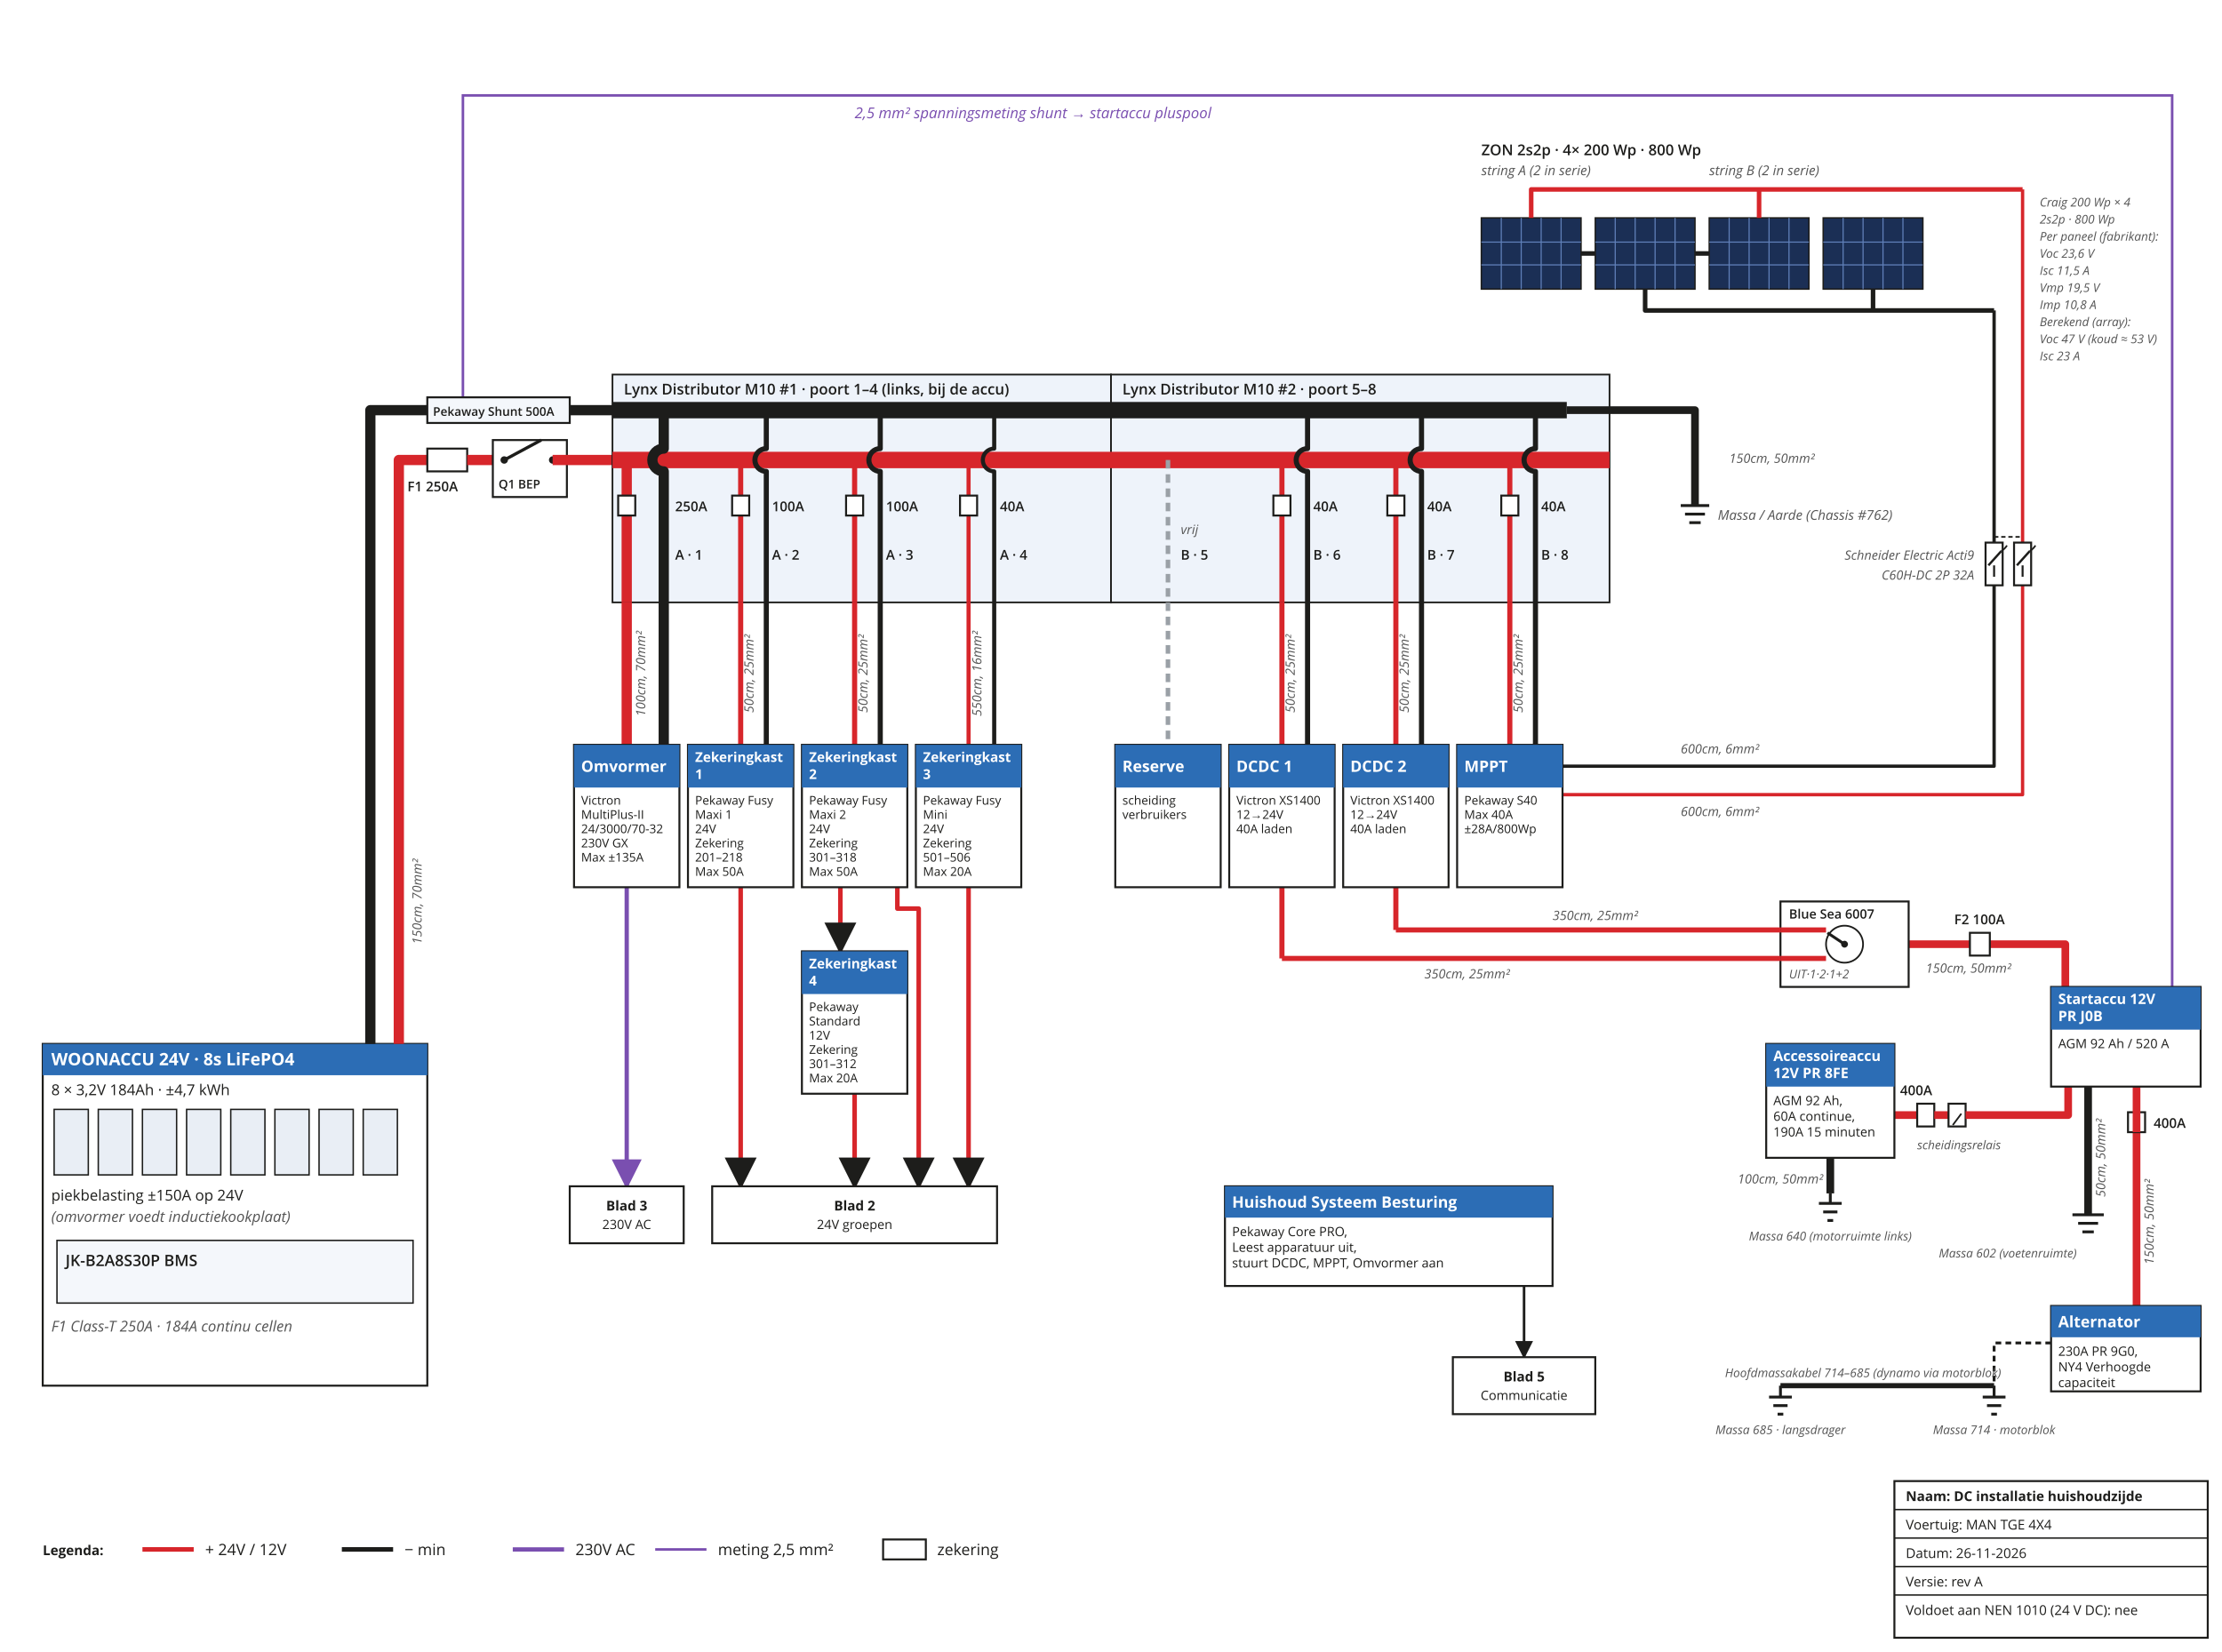
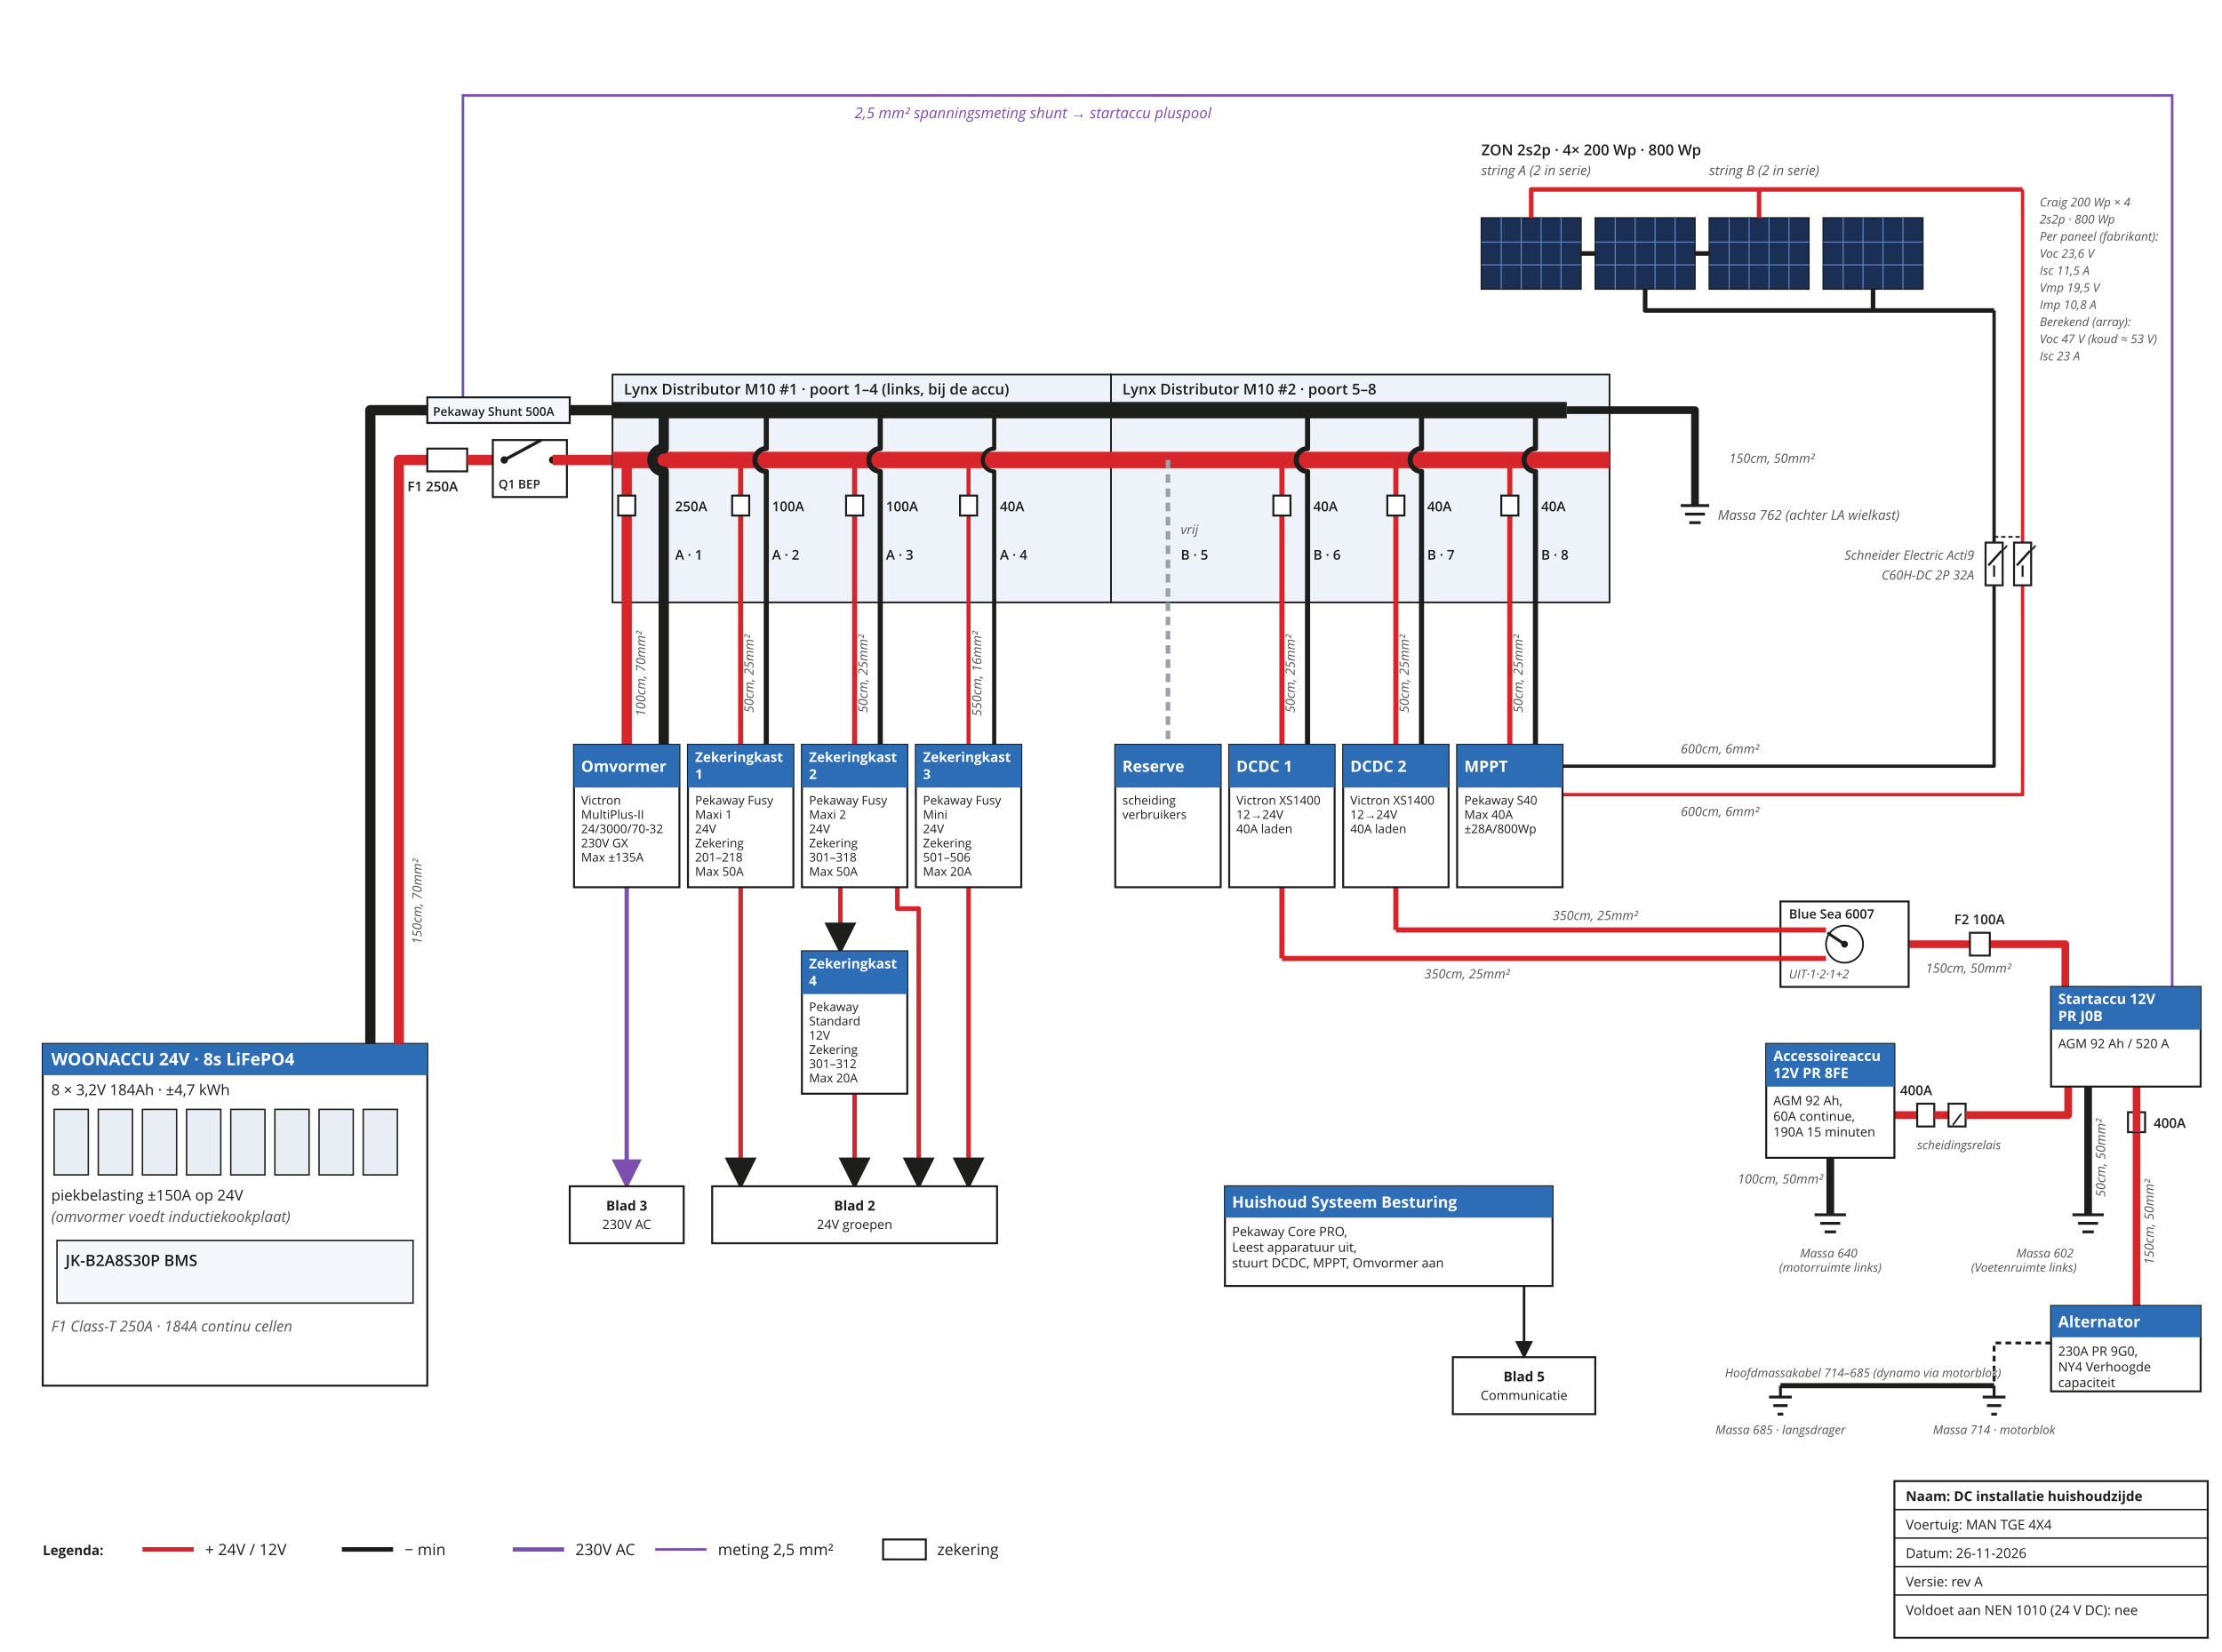
<svg xmlns="http://www.w3.org/2000/svg" viewBox="0 0 1560 1160" role="img" aria-label="Blad 1 energie en laden: woonaccu links onder, Lynx A en B midden met poorten 1 tot 8, zon 2s2p rechtsboven, 12V voertuigdelen rechts.">
  <rect width="100%" height="100%" fill="#fff" />
  <defs>
    <style>.p{stroke:#d7262b;stroke-width:3.2;fill:none;stroke-linejoin:round}
.n{stroke:#1d1d1b;stroke-width:3.2;fill:none;stroke-linejoin:round}
.ac{stroke:#7a4fb0;stroke-width:3;fill:none}
.box{fill:#fff;stroke:#1d1d1b;stroke-width:1.4}
.hd{fill:#2c6db5}
.ht{fill:#fff;font:700 12px 'Open Sans',Arial,sans-serif}
.bt{fill:#1d1d1b;font:400 11px 'Open Sans',Arial,sans-serif}
.lb{fill:#1d1d1b;font:600 11px 'Open Sans',Arial,sans-serif}
.cb{fill:#555;font:italic 400 10.5px 'Open Sans',Arial,sans-serif}
.fz{fill:#fff;stroke:#1d1d1b;stroke-width:1.4}
.fr{fill:#eef3fa;stroke:#1d1d1b;stroke-width:1.2}
.pv{fill:#1b2f55;stroke:#1d1d1b}
</style>
    <marker id="ar" viewBox="0 0 10 10" refX="9" refY="5" markerWidth="7" markerHeight="7" orient="auto-start-reverse">
      <path d="M0 0L10 5L0 10z" fill="#1d1d1b" />
    </marker>
    <marker id="arp" viewBox="0 0 10 10" refX="9" refY="5" markerWidth="7" markerHeight="7" orient="auto-start-reverse">
      <path d="M0 0L10 5L0 10z" fill="#7a4fb0" />
    </marker>
    <g id="pvp">
      <rect width="70" height="50" class="pv" />
      <path d="M0 17H70M0 33H70M14 0V50M28 0V50M42 0V50M56 0V50" stroke="#5f7fb8" stroke-width=".8" />
    </g>
  </defs>
  <g transform="translate(0,93)">
    <use href="#pvp" x="1040" y="60" />
    <use href="#pvp" x="1120" y="60" />
    <use href="#pvp" x="1200" y="60" />
    <use href="#pvp" x="1280" y="60" />
    <path d="M1110 85H1120" class="n" />
    <path d="M1190 85H1200" class="n" />
    <path d="M1075 60V40H1420" class="p" />
    <path d="M1155 110V125H1400" class="n" />
    <path d="M1235 60V40" class="p" />
    <path d="M1315 110V125" class="n" />
    <text x="1432" y="52" class="cb" style="font-size:8.5px">Craig 200 Wp × 4</text>
    <text x="1432" y="64" class="cb" style="font-size:8.5px">2s2p · 800 Wp</text>
    <text x="1432" y="76" class="cb" style="font-size:8.5px">Per paneel (fabrikant):</text>
    <text x="1432" y="88" class="cb" style="font-size:8.5px">Voc 23,6 V</text>
    <text x="1432" y="100" class="cb" style="font-size:8.5px">Isc 11,5 A</text>
    <text x="1432" y="112" class="cb" style="font-size:8.5px">Vmp 19,5 V</text>
    <text x="1432" y="124" class="cb" style="font-size:8.5px">Imp 10,8 A</text>
    <text x="1432" y="136" class="cb" style="font-size:8.5px">Berekend (array):</text>
    <text x="1432" y="148" class="cb" style="font-size:8.5px">Voc 47 V (koud ≈ 53 V)</text>
    <text x="1432" y="160" class="cb" style="font-size:8.5px">Isc 23 A</text>
    <text x="1040" y="30" class="cb" style="font-size:9.5px">string A (2 in serie)</text>
    <text x="1200" y="30" class="cb" style="font-size:9.5px">string B (2 in serie)</text>
    <text x="1040" y="16" class="lb" style="font-size:10.5px">ZON 2s2p · 4× 200 Wp · 800 Wp</text>
    <path d="M1420 40V465H1097" class="p" style="stroke-width:2.34" />
    <text x="1180" y="480" class="cb" style="font-size:9px">600cm, 6mm²</text>
    <path d="M1400 125V445H1097" class="n" style="stroke-width:2.34" />
    <text x="1180" y="436" class="cb" style="font-size:9px">600cm, 6mm²</text>
    <path d="M1400 284H1420" stroke="#1d1d1b" stroke-width="1.2" stroke-dasharray="3 2" />
    <rect x="1394" y="288" width="12" height="30" fill="#fff" stroke="#1d1d1b" stroke-width="1.4" />
    <path d="M1400 312V304" stroke="#1d1d1b" stroke-width="1.4" />
    <path d="M1396 304L1405 294" stroke="#1d1d1b" stroke-width="1.6" />
    <path d="M1405 294Q1408 292 1409 290" stroke="#1d1d1b" stroke-width="1.2" fill="none" />
    <rect x="1414" y="288" width="12" height="30" fill="#fff" stroke="#1d1d1b" stroke-width="1.4" />
    <path d="M1420 312V304" stroke="#1d1d1b" stroke-width="1.4" />
    <path d="M1416 304L1425 294" stroke="#1d1d1b" stroke-width="1.6" />
    <path d="M1425 294Q1428 292 1429 290" stroke="#1d1d1b" stroke-width="1.2" fill="none" />
    <path d="M1070 810V860" stroke="#1d1d1b" stroke-width="1.8" marker-end="url(#ar)" />
    <rect x="1020" y="860" width="100" height="40" class="box" />
    <text x="1070" y="877" text-anchor="middle" class="ht" style="font-size:9.5px;fill:#1d1d1b">Blad 5</text>
    <text x="1070" y="890" text-anchor="middle" class="bt" style="font-size:9px">Communicatie</text>
    <text x="1386" y="300" class="cb" style="font-size:9px" text-anchor="end">Schneider Electric Acti9</text>
    <text x="1386" y="314" class="cb" style="font-size:9px" text-anchor="end">C60H-DC 2P 32A</text>
    <path d="M325 187V-26H1525V600" stroke="#7a4fb0" stroke-width="1.8" fill="none" />
    <text x="600" y="-10" class="cb" style="fill:#7a4fb0">2,5 mm² spanningsmeting shunt → startaccu pluspool</text>
    <rect x="30" y="640" width="270" height="240" class="box" />
    <rect x="30" y="640" width="270" height="22" class="hd" />
    <text x="36" y="655" class="ht">WOONACCU 24V · 8s LiFePO4</text>
    <text x="36" y="676" class="bt" style="font-size:10.5px">8 × 3,2V 184Ah · ±4,7 kWh</text>
    <rect x="38" y="686" width="24" height="46" fill="#e9eef5" stroke="#1d1d1b" />
    <rect x="69" y="686" width="24" height="46" fill="#e9eef5" stroke="#1d1d1b" />
    <rect x="100" y="686" width="24" height="46" fill="#e9eef5" stroke="#1d1d1b" />
    <rect x="131" y="686" width="24" height="46" fill="#e9eef5" stroke="#1d1d1b" />
    <rect x="162" y="686" width="24" height="46" fill="#e9eef5" stroke="#1d1d1b" />
    <rect x="193" y="686" width="24" height="46" fill="#e9eef5" stroke="#1d1d1b" />
    <rect x="224" y="686" width="24" height="46" fill="#e9eef5" stroke="#1d1d1b" />
    <rect x="255" y="686" width="24" height="46" fill="#e9eef5" stroke="#1d1d1b" />
    <text x="36" y="750" class="bt" style="font-size:10.5px">piekbelasting ±150A op 24V</text>
    <text x="36" y="765" class="cb">(omvormer voedt inductiekookplaat)</text>
    <rect x="40" y="778" width="250" height="44" fill="#f4f7fb" stroke="#1d1d1b" />
    <text x="46" y="796" class="lb">JK-B2A8S30P BMS</text>
    <text x="36" y="842" class="cb">F1 Class-T 250A · 184A continu cellen</text>
    <path d="M260 640V195H300" class="n" style="stroke-width:7.2" />
    <path d="M280 640V230H300" class="p" style="stroke-width:7.2" />
    <text transform="translate(296,540) rotate(-90)" text-anchor="middle" class="cb" style="font-size:9px">150cm, 70mm²</text>
    <path d="M400 195H430" class="n" style="stroke-width:7.2" />
    <rect x="300" y="186" width="100" height="18" class="box" style="fill:#f4f7fb" />
    <text x="304" y="199" class="lb" style="font-size:8.5px">Pekaway Shunt 500A</text>
    <rect x="300" y="222" width="28" height="16" class="fz" />
    <text x="286" y="252" class="lb" style="font-size:9.5px">F1 250A</text>
    <path d="M328 230H346" class="p" style="stroke-width:7.2" />
    <rect x="346" y="216" width="52" height="40" fill="none" stroke="#1d1d1b" stroke-width="1.4" />
    <circle cx="354" cy="230" r="2.6" fill="#1d1d1b" />
    <circle cx="388" cy="230" r="2.6" fill="#1d1d1b" />
    <path d="M354 230L380 216" stroke="#1d1d1b" stroke-width="2.2" />
    <path d="M388 230H430" class="p" style="stroke-width:7.2" />
    <text x="350" y="250" class="lb" style="font-size:8.5px">Q1 BEP</text>
    <rect x="430" y="170" width="350" height="160" class="fr" />
    <text x="438" y="184" class="lb" style="font-size:10.5px">Lynx Distributor M10 #1 · poort 1–4 (links, bij de accu)</text>
    <rect x="780" y="170" width="350" height="160" class="fr" />
    <text x="788" y="184" class="lb" style="font-size:10.5px">Lynx Distributor M10 #2 · poort 5–8</text>
    <path d="M430 195H1100" class="n" style="stroke-width:11.5" />
    <path d="M430 230H1130" class="p" style="stroke-width:11.5" />
    <path d="M1100 195H1190V262" class="n" style="stroke-width:5.4" />
    <text x="1214" y="232" class="cb" style="font-size:9px">150cm, 50mm²</text>
    <path d="M1180 262H1200M1183 268H1197M1186 274H1194" stroke="#1d1d1b" stroke-width="2" />
-     <text x="1206" y="272" class="cb" style="font-size:9.5px">Massa / Aarde (Chassis #762)</text>
+     <text x="1206" y="272" class="cb" style="font-size:9.5px">Massa 762 (achter LA wielkast)</text>
    <path d="M466 430V238a8 8 0 0 1 0-16V195" class="n" style="stroke-width:7.2" />
    <path d="M538 430V238a8 8 0 0 1 0-16V195" class="n" style="stroke-width:3.6" />
    <path d="M618 430V238a8 8 0 0 1 0-16V195" class="n" style="stroke-width:3.6" />
    <path d="M698 430V238a8 8 0 0 1 0-16V195" class="n" style="stroke-width:2.88" />
    <path d="M918 430V238a8 8 0 0 1 0-16V195" class="n" style="stroke-width:3.6" />
    <path d="M998 430V238a8 8 0 0 1 0-16V195" class="n" style="stroke-width:3.6" />
    <path d="M1078 430V238a8 8 0 0 1 0-16V195" class="n" style="stroke-width:3.6" />
    <path d="M440 230V330" class="p" style="stroke-width:7.2" />
    <rect x="434" y="255" width="12" height="14" class="fz" />
    <text x="474" y="266" class="lb" style="font-size:9.5px">250A</text>
    <text x="474" y="300" class="lb" style="font-size:9.5px">A · 1</text>
    <path d="M440 330V430" class="p" style="stroke-width:7.2" />
    <path d="M520 230V330" class="p" style="stroke-width:3.6" />
    <rect x="514" y="255" width="12" height="14" class="fz" />
    <text x="542" y="266" class="lb" style="font-size:9.5px">100A</text>
    <text x="542" y="300" class="lb" style="font-size:9.5px">A · 2</text>
    <path d="M520 330V430" class="p" style="stroke-width:3.6" />
    <path d="M600 230V330" class="p" style="stroke-width:3.6" />
    <rect x="594" y="255" width="12" height="14" class="fz" />
    <text x="622" y="266" class="lb" style="font-size:9.5px">100A</text>
    <text x="622" y="300" class="lb" style="font-size:9.5px">A · 3</text>
    <path d="M600 330V430" class="p" style="stroke-width:3.6" />
    <path d="M680 230V330" class="p" style="stroke-width:2.88" />
    <rect x="674" y="255" width="12" height="14" class="fz" />
    <text x="702" y="266" class="lb" style="font-size:9.5px">40A</text>
    <text x="702" y="300" class="lb" style="font-size:9.5px">A · 4</text>
    <path d="M680 330V430" class="p" style="stroke-width:2.88" />
    <path d="M820 230V330" class="p" style="stroke:#9aa0a6;stroke-dasharray:6 4" />
    <text x="829" y="282" class="cb" style="font-size:9px">vrij</text>
    <text x="829" y="300" class="lb" style="font-size:9.5px">B · 5</text>
    <path d="M820 330V430" class="p" style="stroke:#9aa0a6;stroke-dasharray:6 4" />
    <path d="M900 230V330" class="p" style="stroke-width:3.6" />
    <rect x="894" y="255" width="12" height="14" class="fz" />
    <text x="922" y="266" class="lb" style="font-size:9.5px">40A</text>
    <text x="922" y="300" class="lb" style="font-size:9.5px">B · 6</text>
    <path d="M900 330V430" class="p" style="stroke-width:3.6" />
    <path d="M980 230V330" class="p" style="stroke-width:3.6" />
    <rect x="974" y="255" width="12" height="14" class="fz" />
    <text x="1002" y="266" class="lb" style="font-size:9.5px">40A</text>
    <text x="1002" y="300" class="lb" style="font-size:9.5px">B · 7</text>
    <path d="M980 330V430" class="p" style="stroke-width:3.6" />
    <path d="M1060 230V330" class="p" style="stroke-width:3.6" />
    <rect x="1054" y="255" width="12" height="14" class="fz" />
    <text x="1082" y="266" class="lb" style="font-size:9.5px">40A</text>
    <text x="1082" y="300" class="lb" style="font-size:9.5px">B · 8</text>
    <path d="M1060 330V430" class="p" style="stroke-width:3.6" />
    <path d="M440 530V740" class="ac" marker-end="url(#arp)" />
    <path d="M520 530V740" class="p" marker-end="url(#ar)" />
    <path d="M630 530V545H645V740" class="p" marker-end="url(#ar)" />
    <path d="M590 530V575" class="p" marker-end="url(#ar)" />
    <path d="M600 675V740" class="p" marker-end="url(#ar)" />
    <path d="M680 530V740" class="p" marker-end="url(#ar)" />
    <path d="M1450 600V570H1340" class="p" style="stroke-width:5.4" />
    <rect x="1383" y="562" width="14" height="16" class="fz" />
    <text x="1372" y="556" class="lb" style="font-size:9.5px">F2 100A</text>
    <text x="1352" y="590" class="cb" style="font-size:9px">150cm, 50mm²</text>
    <rect x="1250" y="540" width="90" height="60" class="box" />
    <circle cx="1295" cy="570" r="13" fill="#fff" stroke="#1d1d1b" stroke-width="1.2" />
    <circle cx="1295" cy="570" r="2.4" fill="#1d1d1b" />
    <path d="M1295 570L1283 562" stroke="#1d1d1b" stroke-width="2" />
    <text x="1256" y="552" class="lb" style="font-size:9px">Blue Sea 6007</text>
    <text x="1256" y="594" class="cb" style="font-size:8.5px">UIT·1·2·1+2</text>
    <path d="M1250 560H1282" class="p" style="stroke-width:3.6" />
    <path d="M1250 580H1282" class="p" style="stroke-width:3.6" />
    <path d="M980 560V530" class="p" style="stroke-width:3.6" />
    <path d="M980 560H1250" class="p" style="stroke-width:3.6" />
    <path d="M900 580V530" class="p" style="stroke-width:3.6" />
    <path d="M900 580H1250" class="p" style="stroke-width:3.6" />
    <text x="1090" y="553" class="cb" style="font-size:9px">350cm, 25mm²</text>
    <text x="1000" y="594" class="cb" style="font-size:9px">350cm, 25mm²</text>
    <path d="M1330 690H1346" class="p" style="stroke-width:5.4" />
    <rect x="1346" y="682" width="12" height="16" class="fz" />
    <text x="1334" y="676" class="lb" style="font-size:9.5px">400A</text>
    <path d="M1358 690H1368" class="p" style="stroke-width:5.4" />
    <rect x="1368" y="682" width="12" height="16" class="fz" />
    <path d="M1371 697L1377 689" stroke="#1d1d1b" stroke-width="1.2" />
    <text x="1346" y="714" class="cb" style="font-size:8.5px">scheidingsrelais</text>
    <path d="M1380 690H1452V670" class="p" style="stroke-width:5.4" />
    <path d="M1466 670V760" class="n" style="stroke-width:5.4" />
    <path d="M1455 760H1477M1459 766H1473M1462 772H1470" stroke="#1d1d1b" stroke-width="2" />
-     <text x="1458" y="790" text-anchor="end" class="cb" style="font-size:8.5px">Massa 602 (voetenruimte)</text>
+     <text x="1458" y="790" text-anchor="end" class="cb" style="font-size:8.5px">
+       <tspan x="1458" dy="0">Massa 602</tspan>
+       <tspan x="1458" dy="10">(Voetenruimte links)</tspan>
+     </text>
    <path d="M1440 850H1400V880" stroke="#1d1d1b" stroke-width="2" stroke-dasharray="4 3" fill="none" />
    <path d="M1400 880H1250" class="n" style="stroke-width:3.6" />
    <text x="1308" y="874" text-anchor="middle" class="cb" style="font-size:8.5px">Hoofdmassakabel 714–685 (dynamo via motorblok)</text>
    <path d="M1400 880V888M1392 888H1408M1395 894H1405M1398 900H1402" stroke="#1d1d1b" stroke-width="2" />
    <text x="1400" y="914" text-anchor="middle" class="cb" style="font-size:8.5px">Massa 714 · motorblok</text>
    <path d="M1250 880V888M1242 888H1258M1245 894H1255M1248 900H1252" stroke="#1d1d1b" stroke-width="2" />
    <text x="1250" y="914" text-anchor="middle" class="cb" style="font-size:8.5px">Massa 685 · langsdrager</text>
-     <path d="M1285 720V745" class="n" style="stroke-width:5.4" />
-     <path d="M1285 745V752M1277 752H1293M1280 758H1290M1283 764H1287" stroke="#1d1d1b" stroke-width="2" />
+     <path d="M1285 720V760" class="n" style="stroke-width:5.4" />
+     <path d="M1274 760H1296M1278 766H1292M1281 772H1289" stroke="#1d1d1b" stroke-width="2" />
    <text x="1280" y="738" text-anchor="end" class="cb" style="font-size:9px">100cm, 50mm²</text>
-     <text x="1285" y="778" text-anchor="middle" class="cb" style="font-size:8.5px">Massa 640 (motorruimte links)</text>
+     <text x="1285" y="790" text-anchor="middle" class="cb" style="font-size:8.5px">
+       <tspan x="1285" dy="0">Massa 640</tspan>
+       <tspan x="1285" dy="10">(motorruimte links)</tspan>
+     </text>
    <path d="M1500 824V688" class="p" style="stroke-width:5.4" />
    <rect x="1494" y="688" width="12" height="14" class="fz" />
    <path d="M1500 702V670" class="p" style="stroke-width:5.4" />
    <text x="1512" y="699" class="lb" style="font-size:9.5px">400A</text>
    <text transform="translate(1478,720) rotate(-90)" text-anchor="middle" class="cb" style="font-size:9px">50cm, 50mm²</text>
    <text transform="translate(1512,765) rotate(-90)" text-anchor="middle" class="cb" style="font-size:9px">150cm, 50mm²</text>
    <g transform="translate(30,987)">
      <text x="0" y="12" class="bt" style="font-size:9.5px;font-weight:700;fill:#1d1d1b">Legenda:</text>
      <g transform="translate(70,0)">
        <path d="M0 8H36" class="p" />
        <text x="44" y="12" class="bt">+ 24V / 12V</text>
        <path d="M140 8H176" class="n" />
        <text x="184" y="12" class="bt">− min</text>
        <path d="M260 8H296" class="ac" />
        <text x="304" y="12" class="bt">230V AC</text>
        <path d="M360 8H396" stroke="#7a4fb0" stroke-width="1.8" />
        <text x="404" y="12" class="bt">meting 2,5 mm²</text>
        <rect x="520" y="1" width="30" height="14" class="fz" />
        <text x="558" y="12" class="bt">zekering</text>
      </g>
    </g>
    <rect x="403" y="430" width="74" height="100" class="box" />
    <rect x="403" y="430" width="74" height="30" class="hd" />
    <text x="408" y="449" class="ht" style="font-size:11px">Omvormer</text>
    <text x="408" y="472" class="bt" style="font-size:8.5px">Victron</text>
    <text x="408" y="482" class="bt" style="font-size:8.5px">MultiPlus-II</text>
    <text x="408" y="492" class="bt" style="font-size:8.5px">24/3000/70-32</text>
    <text x="408" y="502" class="bt" style="font-size:8.5px">230V GX</text>
    <text x="408" y="512" class="bt" style="font-size:8.5px">Max ±135A</text>
    <rect x="483" y="430" width="74" height="100" class="box" />
    <rect x="483" y="430" width="74" height="30" class="hd" />
    <text x="488" y="442" class="ht" style="font-size:9.5px">Zekeringkast</text>
    <text x="488" y="454" class="ht" style="font-size:9.5px">1</text>
    <text x="488" y="472" class="bt" style="font-size:8.5px">Pekaway Fusy</text>
    <text x="488" y="482" class="bt" style="font-size:8.5px">Maxi 1</text>
    <text x="488" y="492" class="bt" style="font-size:8.5px">24V</text>
    <text x="488" y="502" class="bt" style="font-size:8.5px">Zekering</text>
    <text x="488" y="512" class="bt" style="font-size:8.5px">201–218</text>
    <text x="488" y="522" class="bt" style="font-size:8.5px">Max 50A</text>
    <rect x="563" y="430" width="74" height="100" class="box" />
    <rect x="563" y="430" width="74" height="30" class="hd" />
    <text x="568" y="442" class="ht" style="font-size:9.5px">Zekeringkast</text>
    <text x="568" y="454" class="ht" style="font-size:9.5px">2</text>
    <text x="568" y="472" class="bt" style="font-size:8.5px">Pekaway Fusy</text>
    <text x="568" y="482" class="bt" style="font-size:8.5px">Maxi 2</text>
    <text x="568" y="492" class="bt" style="font-size:8.5px">24V</text>
    <text x="568" y="502" class="bt" style="font-size:8.5px">Zekering</text>
    <text x="568" y="512" class="bt" style="font-size:8.5px">301–318</text>
    <text x="568" y="522" class="bt" style="font-size:8.5px">Max 50A</text>
    <rect x="563" y="575" width="74" height="100" class="box" />
    <rect x="563" y="575" width="74" height="30" class="hd" />
    <text x="568" y="587" class="ht" style="font-size:9.5px">Zekeringkast</text>
    <text x="568" y="599" class="ht" style="font-size:9.5px">4</text>
    <text x="568" y="617" class="bt" style="font-size:8.5px">Pekaway</text>
    <text x="568" y="627" class="bt" style="font-size:8.5px">Standard</text>
    <text x="568" y="637" class="bt" style="font-size:8.5px">12V</text>
    <text x="568" y="647" class="bt" style="font-size:8.5px">Zekering</text>
    <text x="568" y="657" class="bt" style="font-size:8.5px">301–312</text>
    <text x="568" y="667" class="bt" style="font-size:8.5px">Max 20A</text>
    <rect x="643" y="430" width="74" height="100" class="box" />
    <rect x="643" y="430" width="74" height="30" class="hd" />
    <text x="648" y="442" class="ht" style="font-size:9.5px">Zekeringkast</text>
    <text x="648" y="454" class="ht" style="font-size:9.5px">3</text>
    <text x="648" y="472" class="bt" style="font-size:8.5px">Pekaway Fusy</text>
    <text x="648" y="482" class="bt" style="font-size:8.5px">Mini</text>
    <text x="648" y="492" class="bt" style="font-size:8.5px">24V</text>
    <text x="648" y="502" class="bt" style="font-size:8.5px">Zekering</text>
    <text x="648" y="512" class="bt" style="font-size:8.5px">501–506</text>
    <text x="648" y="522" class="bt" style="font-size:8.5px">Max 20A</text>
    <rect x="783" y="430" width="74" height="100" class="box" />
    <rect x="783" y="430" width="74" height="30" class="hd" />
    <text x="788" y="449" class="ht" style="font-size:11px">Reserve</text>
    <text x="788" y="472" class="bt" style="font-size:8.5px">scheiding</text>
    <text x="788" y="482" class="bt" style="font-size:8.5px">verbruikers</text>
    <rect x="863" y="430" width="74" height="100" class="box" />
    <rect x="863" y="430" width="74" height="30" class="hd" />
    <text x="868" y="449" class="ht" style="font-size:11px">DCDC 1</text>
    <text x="868" y="472" class="bt" style="font-size:8.5px">Victron XS1400</text>
    <text x="868" y="482" class="bt" style="font-size:8.5px">12→24V</text>
    <text x="868" y="492" class="bt" style="font-size:8.5px">40A laden</text>
    <rect x="943" y="430" width="74" height="100" class="box" />
    <rect x="943" y="430" width="74" height="30" class="hd" />
    <text x="948" y="449" class="ht" style="font-size:11px">DCDC 2</text>
    <text x="948" y="472" class="bt" style="font-size:8.5px">Victron XS1400</text>
    <text x="948" y="482" class="bt" style="font-size:8.5px">12→24V</text>
    <text x="948" y="492" class="bt" style="font-size:8.5px">40A laden</text>
    <rect x="1023" y="430" width="74" height="100" class="box" />
    <rect x="1023" y="430" width="74" height="30" class="hd" />
    <text x="1028" y="449" class="ht" style="font-size:11px">MPPT</text>
    <text x="1028" y="472" class="bt" style="font-size:8.5px">Pekaway S40</text>
    <text x="1028" y="482" class="bt" style="font-size:8.5px">Max 40A</text>
    <text x="1028" y="492" class="bt" style="font-size:8.5px">±28A/800Wp</text>
    <text transform="translate(453,380) rotate(-90)" text-anchor="middle" class="cb" style="font-size:9px">100cm, 70mm²</text>
    <text transform="translate(529,380) rotate(-90)" text-anchor="middle" class="cb" style="font-size:9px">50cm, 25mm²</text>
    <text transform="translate(609,380) rotate(-90)" text-anchor="middle" class="cb" style="font-size:9px">50cm, 25mm²</text>
    <text transform="translate(689,380) rotate(-90)" text-anchor="middle" class="cb" style="font-size:9px">550cm, 16mm²</text>
    <text transform="translate(909,380) rotate(-90)" text-anchor="middle" class="cb" style="font-size:9px">50cm, 25mm²</text>
    <text transform="translate(989,380) rotate(-90)" text-anchor="middle" class="cb" style="font-size:9px">50cm, 25mm²</text>
    <text transform="translate(1069,380) rotate(-90)" text-anchor="middle" class="cb" style="font-size:9px">50cm, 25mm²</text>
    <rect x="400" y="740" width="80" height="40" class="box" />
    <text x="440" y="757" text-anchor="middle" class="ht" style="font-size:9.5px;fill:#1d1d1b">Blad 3</text>
    <text x="440" y="770" text-anchor="middle" class="bt" style="font-size:9px">230V AC</text>
    <rect x="500" y="740" width="200" height="40" class="box" />
    <text x="600" y="757" text-anchor="middle" class="ht" style="font-size:9.5px;fill:#1d1d1b">Blad 2</text>
    <text x="600" y="770" text-anchor="middle" class="bt" style="font-size:9px">24V groepen</text>
    <rect x="1440" y="600" width="105" height="70" class="box" />
    <rect x="1440" y="600" width="105" height="30" class="hd" />
    <text x="1445" y="612" class="ht" style="font-size:10px">Startaccu 12V</text>
    <text x="1445" y="624" class="ht" style="font-size:10px">PR J0B</text>
    <text x="1445" y="643" class="bt" style="font-size:9px">AGM 92 Ah / 520 A</text>
    <rect x="1240" y="640" width="90" height="80" class="box" />
    <rect x="1240" y="640" width="90" height="30" class="hd" />
    <text x="1245" y="652" class="ht" style="font-size:10px">Accessoireaccu</text>
    <text x="1245" y="664" class="ht" style="font-size:10px">12V PR 8FE</text>
    <text x="1245" y="683" class="bt" style="font-size:9px">AGM 92 Ah,</text>
    <text x="1245" y="694" class="bt" style="font-size:9px">60A continue,</text>
    <text x="1245" y="705" class="bt" style="font-size:9px">190A 15 minuten</text>
    <rect x="1440" y="824" width="105" height="60" class="box" />
    <rect x="1440" y="824" width="105" height="22" class="hd" />
    <text x="1445" y="839" class="ht" style="font-size:11px">Alternator</text>
    <text x="1445" y="859" class="bt" style="font-size:9px">230A PR 9G0,</text>
    <text x="1445" y="870" class="bt" style="font-size:9px">NY4 Verhoogde</text>
    <text x="1445" y="881" class="bt" style="font-size:9px">capaciteit</text>
    <rect x="860" y="740" width="230" height="70" class="box" />
    <rect x="860" y="740" width="230" height="22" class="hd" />
    <text x="865" y="755" class="ht" style="font-size:11px">Huishoud Systeem Besturing</text>
    <text x="865" y="775" class="bt" style="font-size:9px">Pekaway Core PRO,</text>
    <text x="865" y="786" class="bt" style="font-size:9px">Leest apparatuur uit,</text>
    <text x="865" y="797" class="bt" style="font-size:9px">stuurt DCDC, MPPT, Omvormer aan</text>
  </g>
  <g font-family="Open Sans,Arial,sans-serif">
    <rect x="1330" y="1040" width="220" height="110" fill="#fff" stroke="#1d1d1b" stroke-width="1.4" />
    <path d="M1330 1060H1550M1330 1080H1550M1330 1100H1550M1330 1120H1550" stroke="#1d1d1b" stroke-width="1" />
    <text x="1338" y="1054" font-size="9.5" font-weight="700" fill="#1d1d1b">Naam: DC installatie huishoudzijde</text>
    <text x="1338" y="1074" font-size="9.5" fill="#1d1d1b">Voertuig: MAN TGE 4X4</text>
    <text x="1338" y="1094" font-size="9.5" fill="#1d1d1b">Datum: 26-11-2026</text>
    <text x="1338" y="1114" font-size="9.5" fill="#1d1d1b">Versie: rev A</text>
    <text x="1338" y="1134" font-size="9.5" fill="#1d1d1b">Voldoet aan NEN 1010 (24 V DC): nee</text>
  </g>
</svg>
